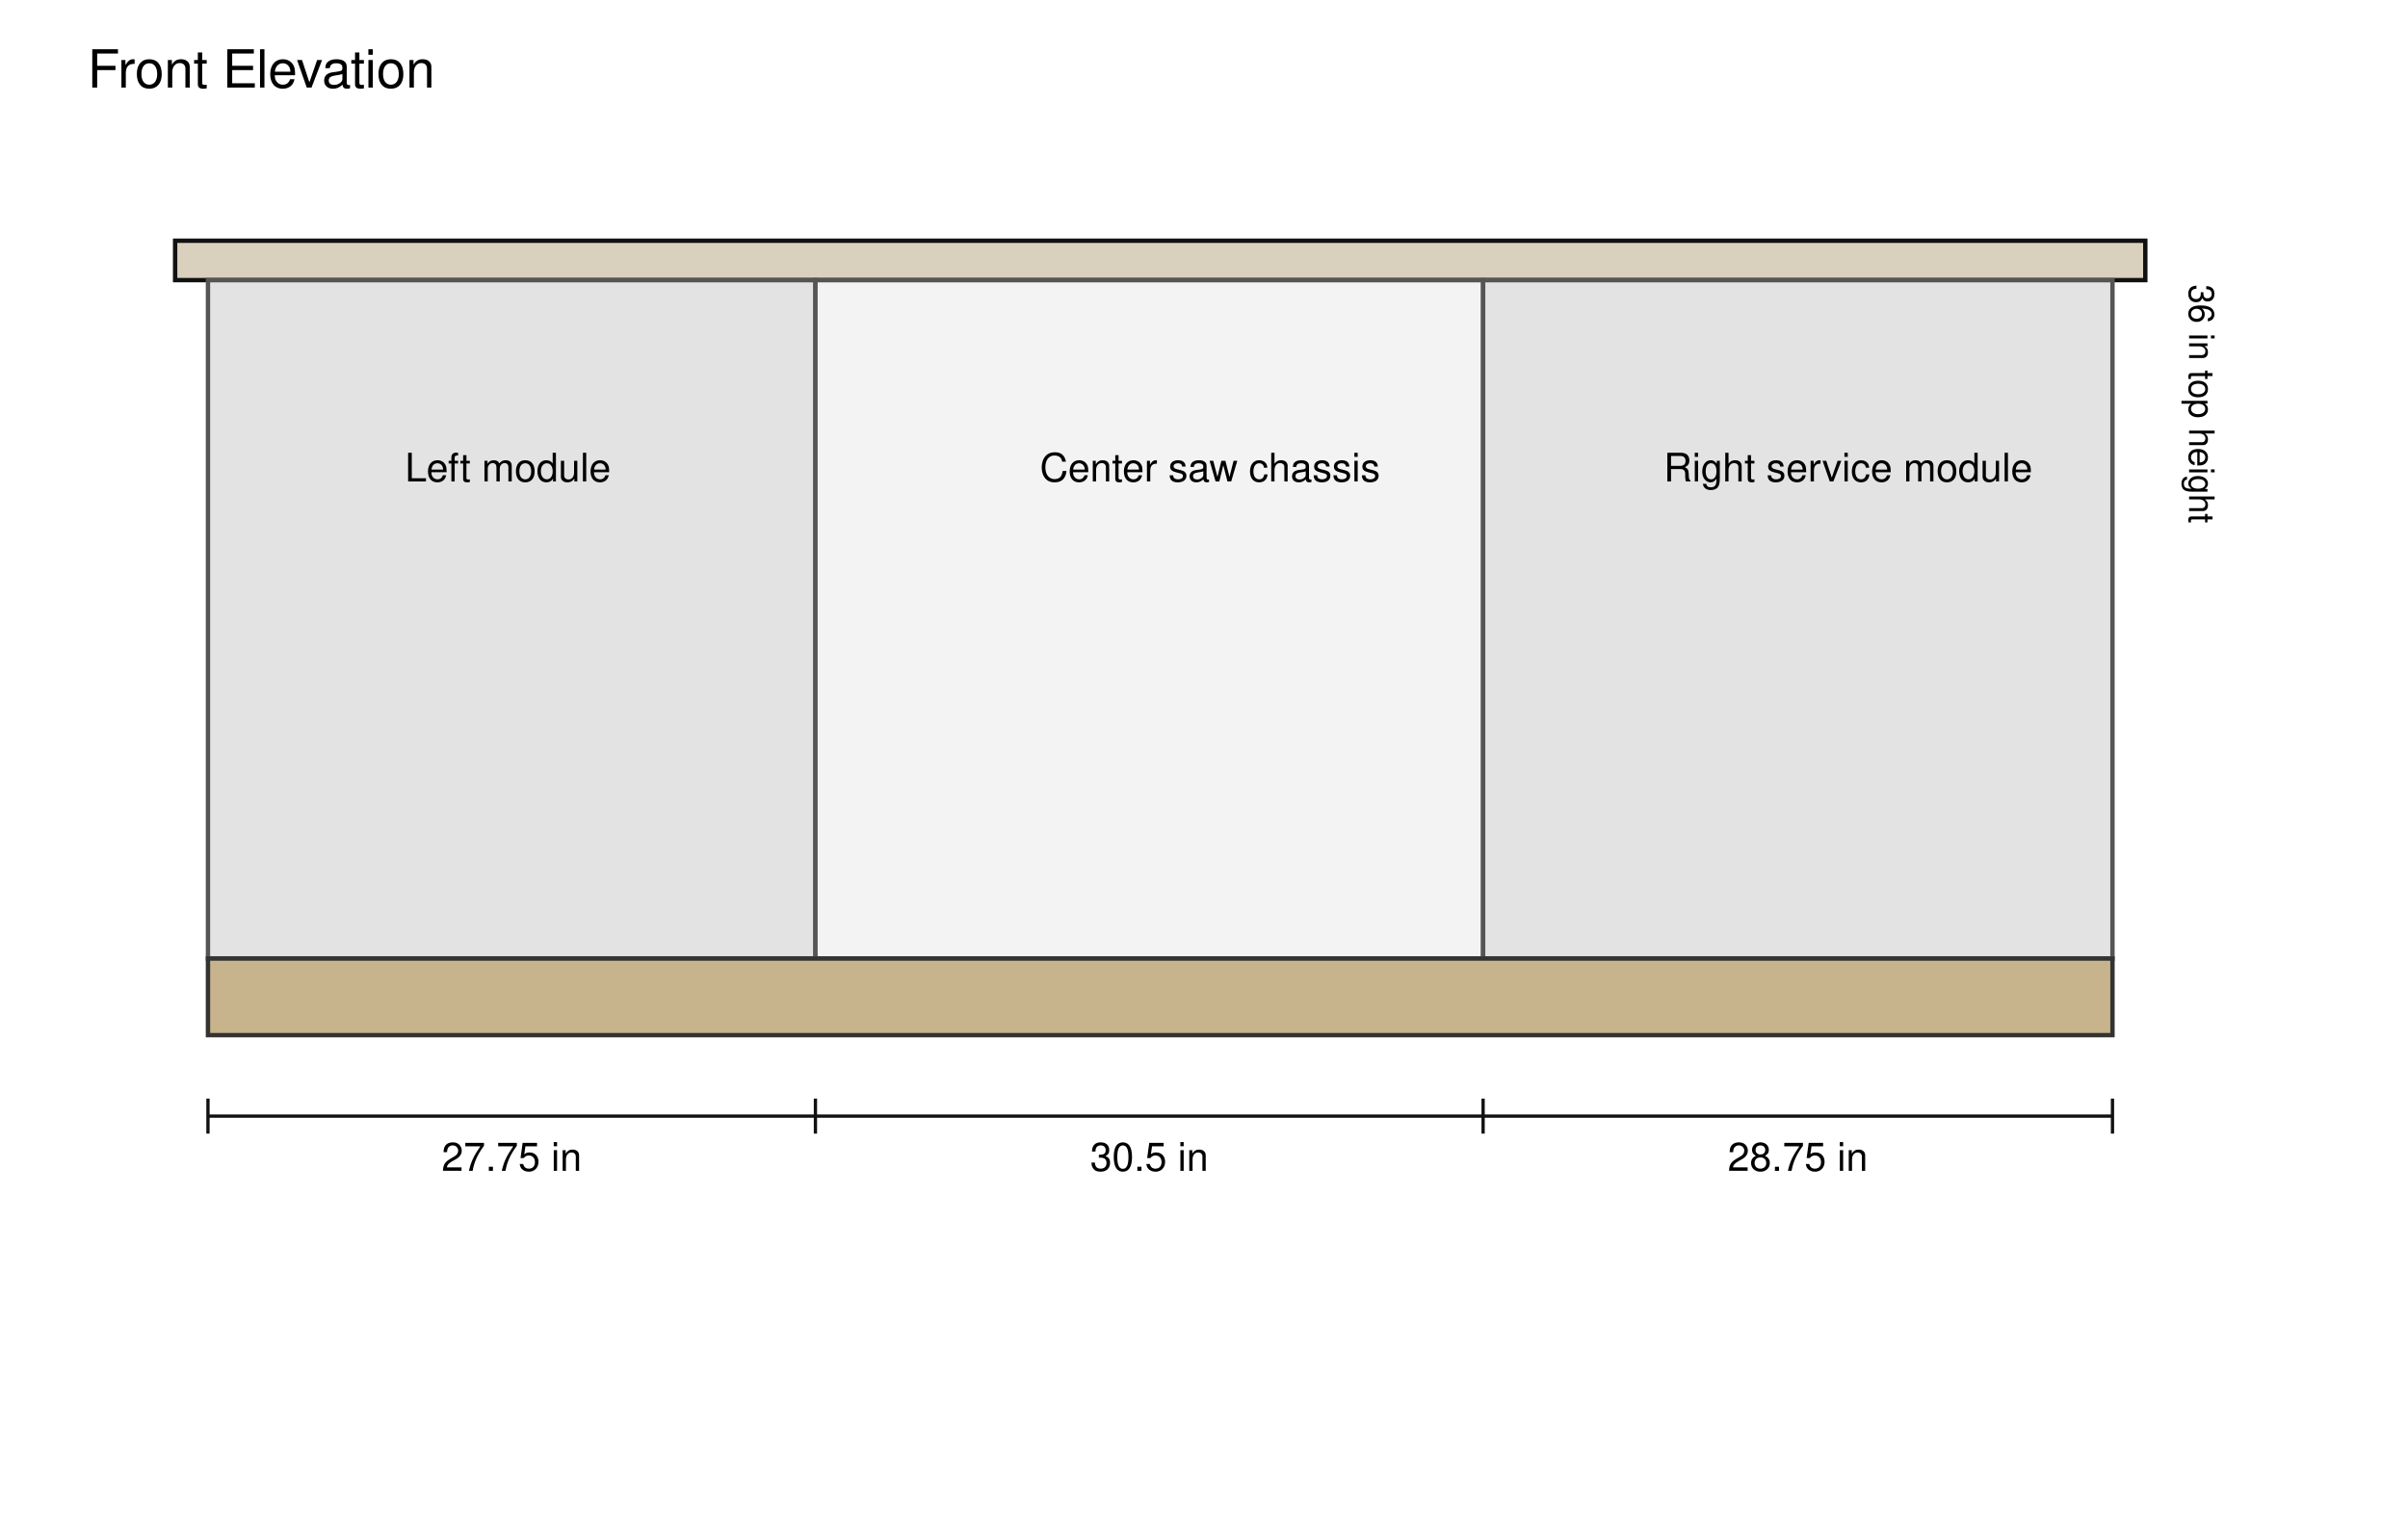
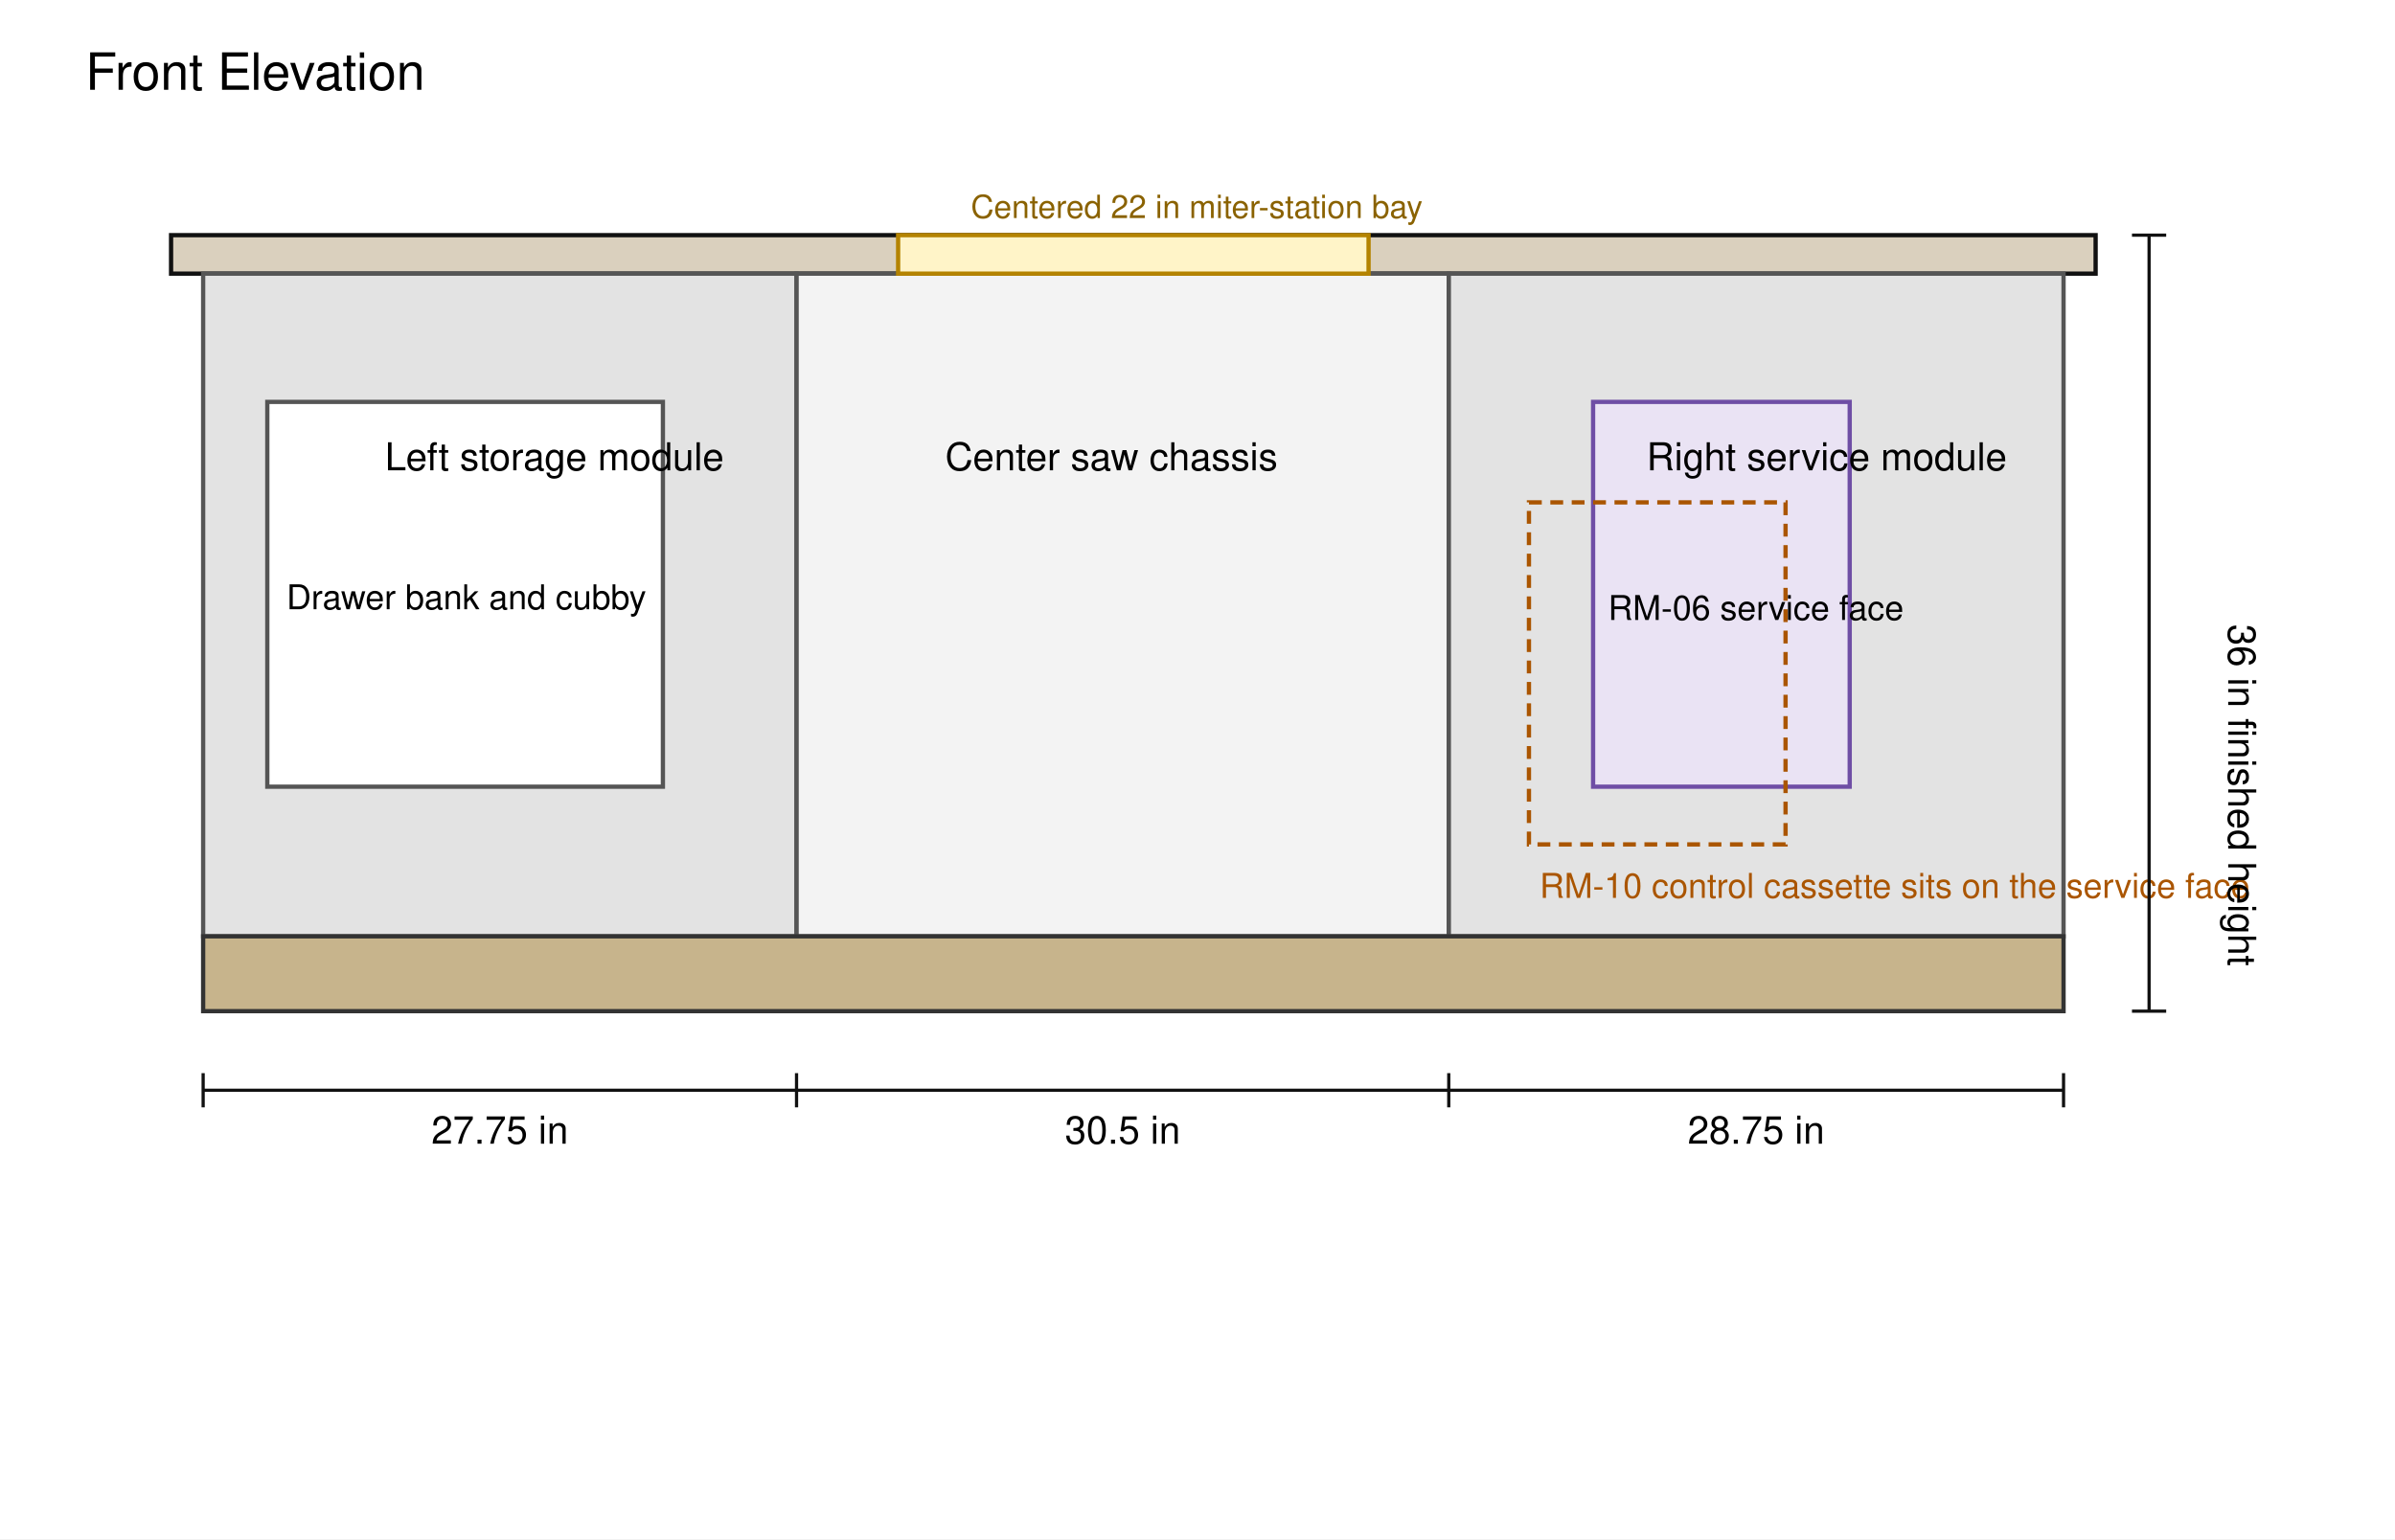
- <svg xmlns="http://www.w3.org/2000/svg" width="1100" height="700" viewBox="0 0 1100 700">
-   <rect width="1100" height="700" fill="#ffffff" />
-   <text x="40" y="40" font-family="Helvetica, Arial, sans-serif" font-size="24">Front Elevation</text>
+ <svg xmlns="http://www.w3.org/2000/svg" width="1120" height="720" viewBox="0 0 1120 720">
+   <rect width="1120" height="720" fill="#ffffff" />
+   <text x="40" y="42" font-family="Helvetica, Arial, sans-serif" font-size="24">Front Elevation</text>
  <rect x="80" y="110" width="900" height="18" fill="#dad0be" stroke="#111" stroke-width="2" />
  <rect x="95" y="128" width="277.5" height="310" fill="#d9d9d9" stroke="#555" stroke-width="2" fill-opacity="0.75" />
  <rect x="372.5" y="128" width="305" height="310" fill="#eeeeee" stroke="#555" stroke-width="2" fill-opacity="0.75" />
  <rect x="677.5" y="128" width="287.5" height="310" fill="#d9d9d9" stroke="#555" stroke-width="2" fill-opacity="0.75" />
+   <rect x="420" y="110" width="220" height="18" fill="#fff4c8" stroke="#b48300" stroke-width="2" />
+   <rect x="745" y="188" width="120" height="180" fill="#efe3ff" stroke="#6f4ea5" stroke-width="2" fill-opacity="0.6" />
+   <rect x="715" y="235" width="120" height="160" fill="none" stroke="#aa5500" stroke-width="2" stroke-dasharray="6 4" />
+   <rect x="125" y="188" width="185" height="180" fill="#ffffff" stroke="#555" stroke-width="2" />
  <rect x="95" y="438" width="870" height="35" fill="#c7b48c" stroke="#333" stroke-width="2" />
-   <text x="185" y="220" font-family="Helvetica, Arial, sans-serif" font-size="18">Left module</text>
-   <text x="475" y="220" font-family="Helvetica, Arial, sans-serif" font-size="18">Center saw chassis</text>
-   <text x="760" y="220" font-family="Helvetica, Arial, sans-serif" font-size="18">Right service module</text>
+   <text x="180" y="220" font-family="Helvetica, Arial, sans-serif" font-size="18">Left storage module</text>
+   <text x="442" y="220" font-family="Helvetica, Arial, sans-serif" font-size="18">Center saw chassis</text>
+   <text x="770" y="220" font-family="Helvetica, Arial, sans-serif" font-size="18">Right service module</text>
+   <text x="454" y="102" font-family="Helvetica, Arial, sans-serif" font-size="15" fill="#8a6200">Centered 22 in miter-station bay</text>
+   <text x="134" y="285" font-family="Helvetica, Arial, sans-serif" font-size="16">Drawer bank and cubby</text>
+   <text x="752" y="290" font-family="Helvetica, Arial, sans-serif" font-size="16">RM-06 service face</text>
+   <text x="720" y="420" font-family="Helvetica, Arial, sans-serif" font-size="16" fill="#aa5500">RM-10 control cassette sits on the service face</text>
  <line x1="95" y1="510" x2="372.5" y2="510" stroke="#111" stroke-width="1.5" />
  <line x1="95" y1="502" x2="95" y2="518" stroke="#111" stroke-width="1.5" />
  <line x1="372.5" y1="502" x2="372.5" y2="518" stroke="#111" stroke-width="1.5" />
  <text x="233.75" y="535" font-family="Helvetica, Arial, sans-serif" font-size="18" text-anchor="middle">27.75 in</text>
  <line x1="372.5" y1="510" x2="677.5" y2="510" stroke="#111" stroke-width="1.5" />
  <line x1="677.5" y1="502" x2="677.5" y2="518" stroke="#111" stroke-width="1.5" />
  <text x="525" y="535" font-family="Helvetica, Arial, sans-serif" font-size="18" text-anchor="middle">30.5 in</text>
  <line x1="677.5" y1="510" x2="965" y2="510" stroke="#111" stroke-width="1.5" />
  <line x1="965" y1="502" x2="965" y2="518" stroke="#111" stroke-width="1.5" />
  <text x="821.25" y="535" font-family="Helvetica, Arial, sans-serif" font-size="18" text-anchor="middle">28.75 in</text>
-   <text x="1000" y="130" font-family="Helvetica, Arial, sans-serif" font-size="16" transform="rotate(90 1000 130)">36 in top height</text>
+   <line x1="1005" y1="110" x2="1005" y2="473" stroke="#111" stroke-width="1.5" />
+   <line x1="997" y1="110" x2="1013" y2="110" stroke="#111" stroke-width="1.5" />
+   <line x1="997" y1="473" x2="1013" y2="473" stroke="#111" stroke-width="1.5" />
+   <text x="1042" y="292" font-family="Helvetica, Arial, sans-serif" font-size="18" transform="rotate(90 1042 292)">36 in finished height</text>
</svg>
